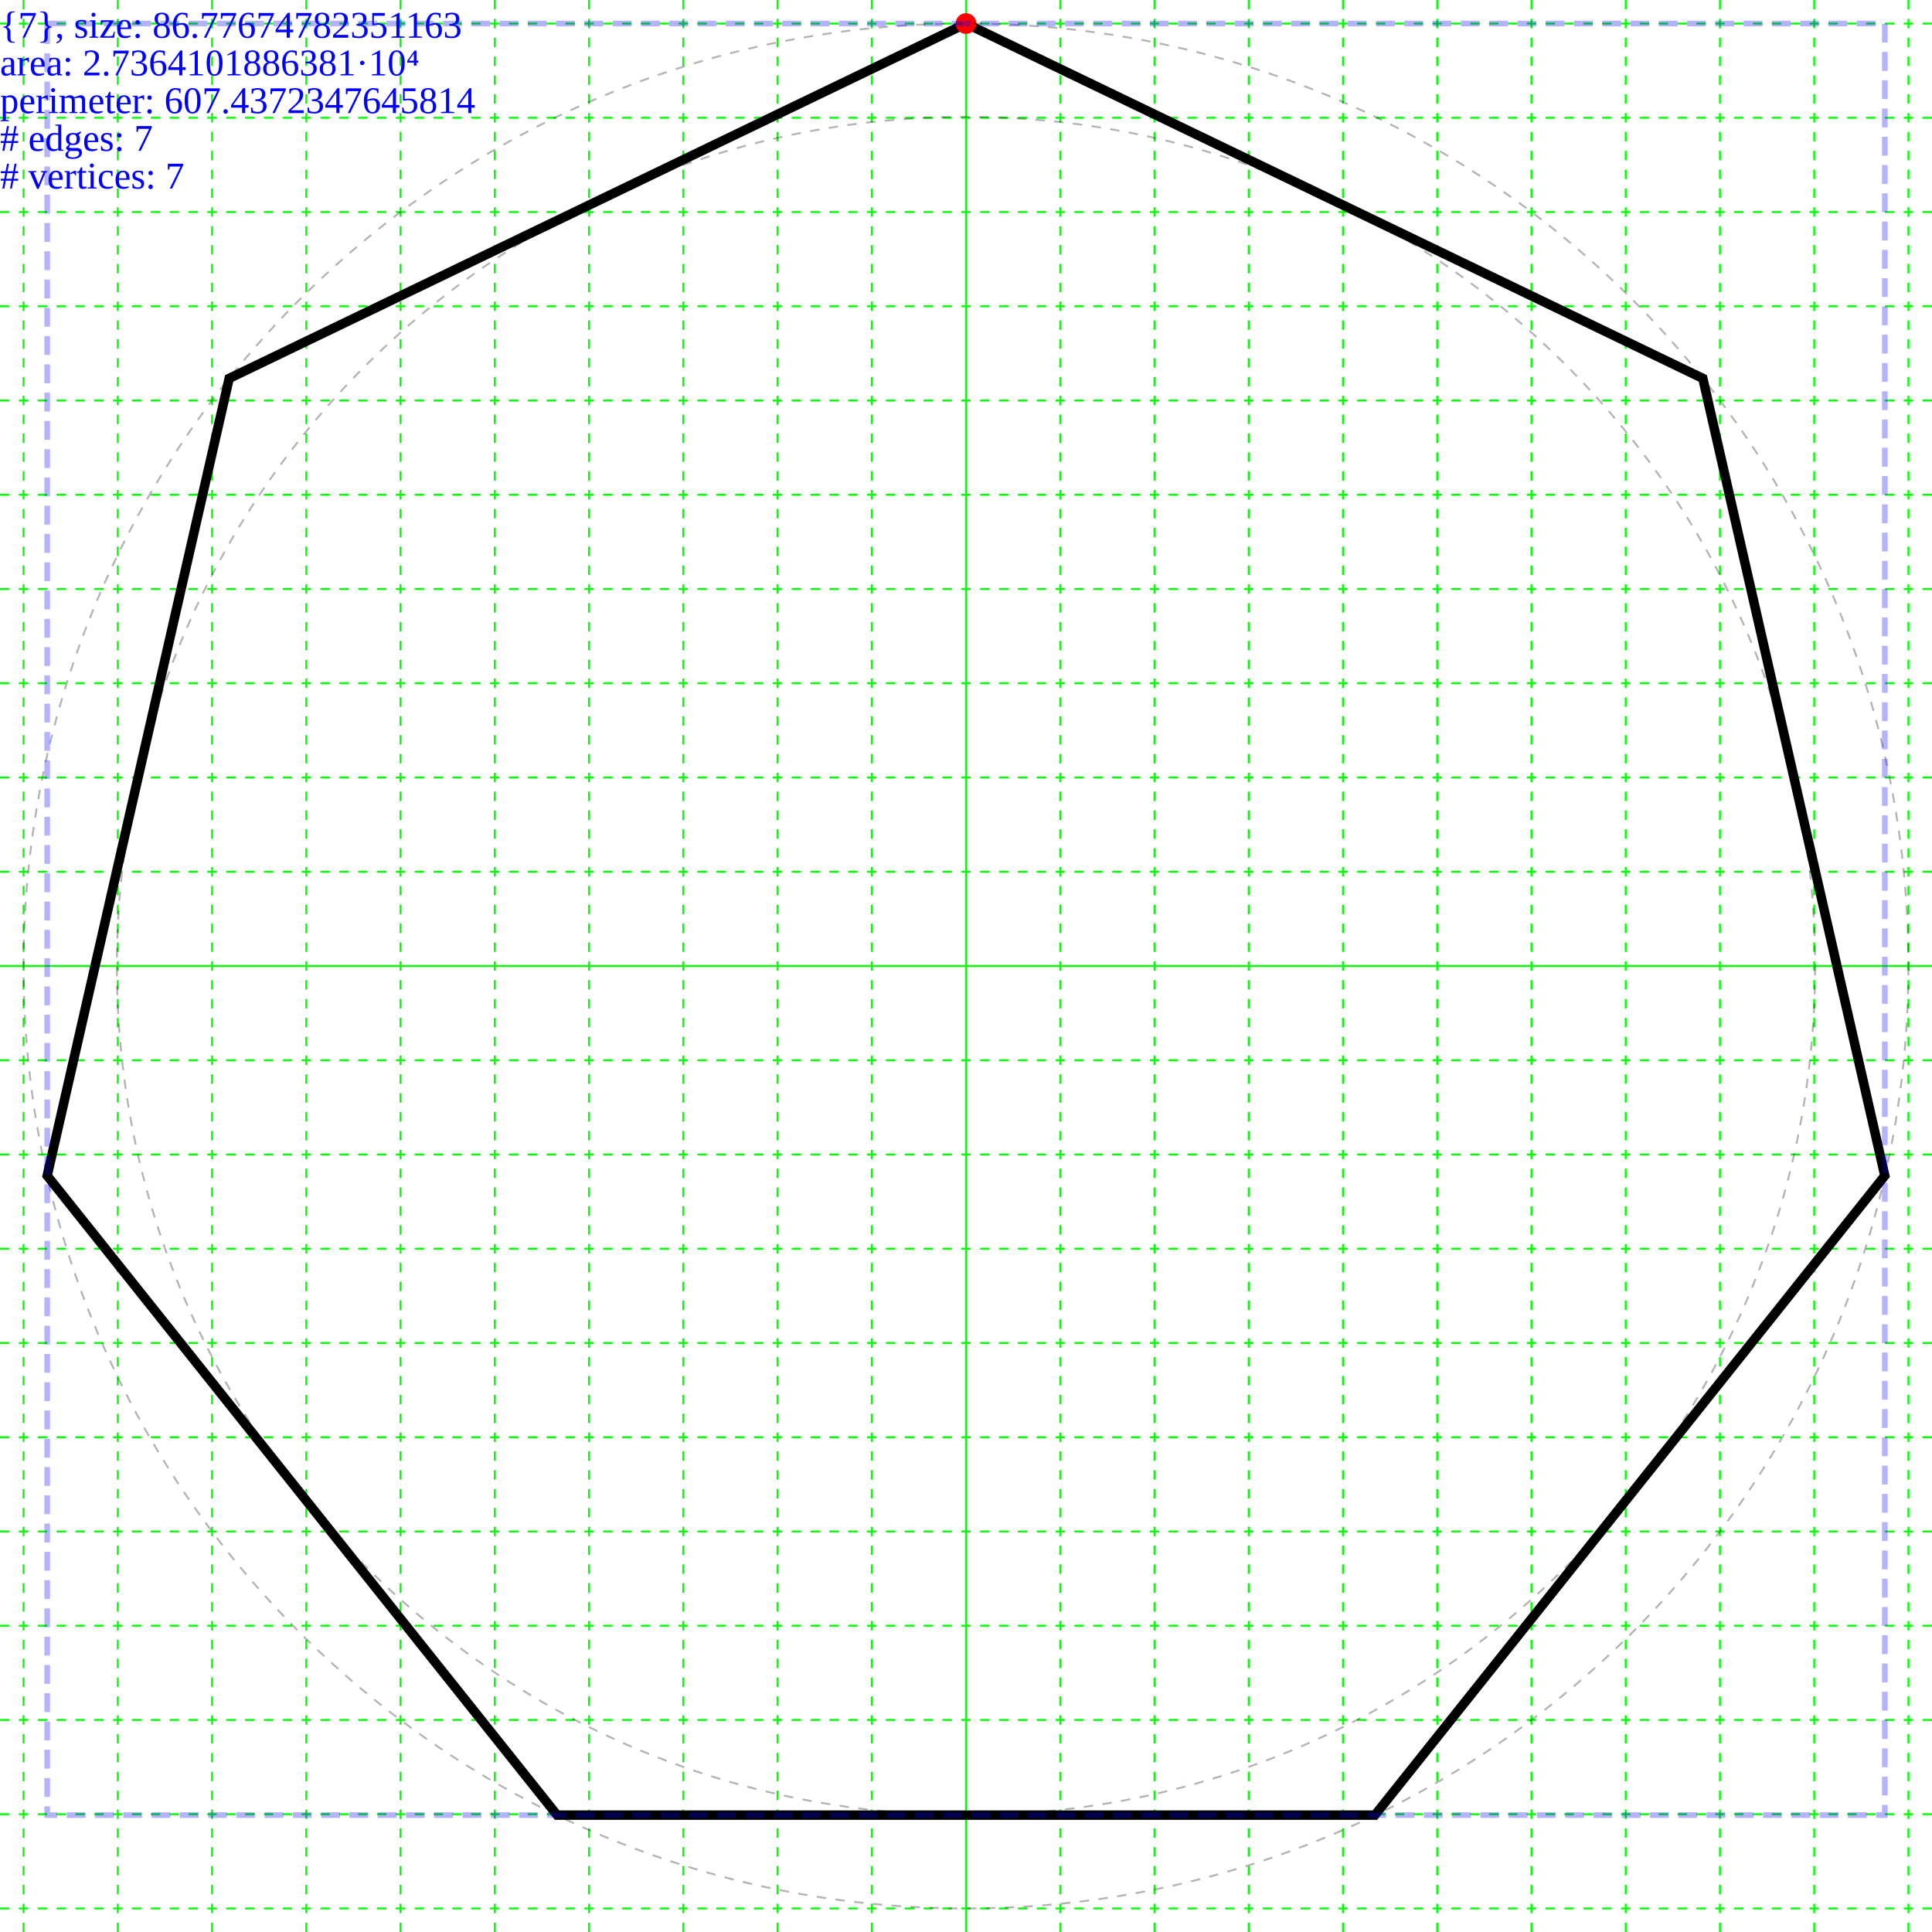
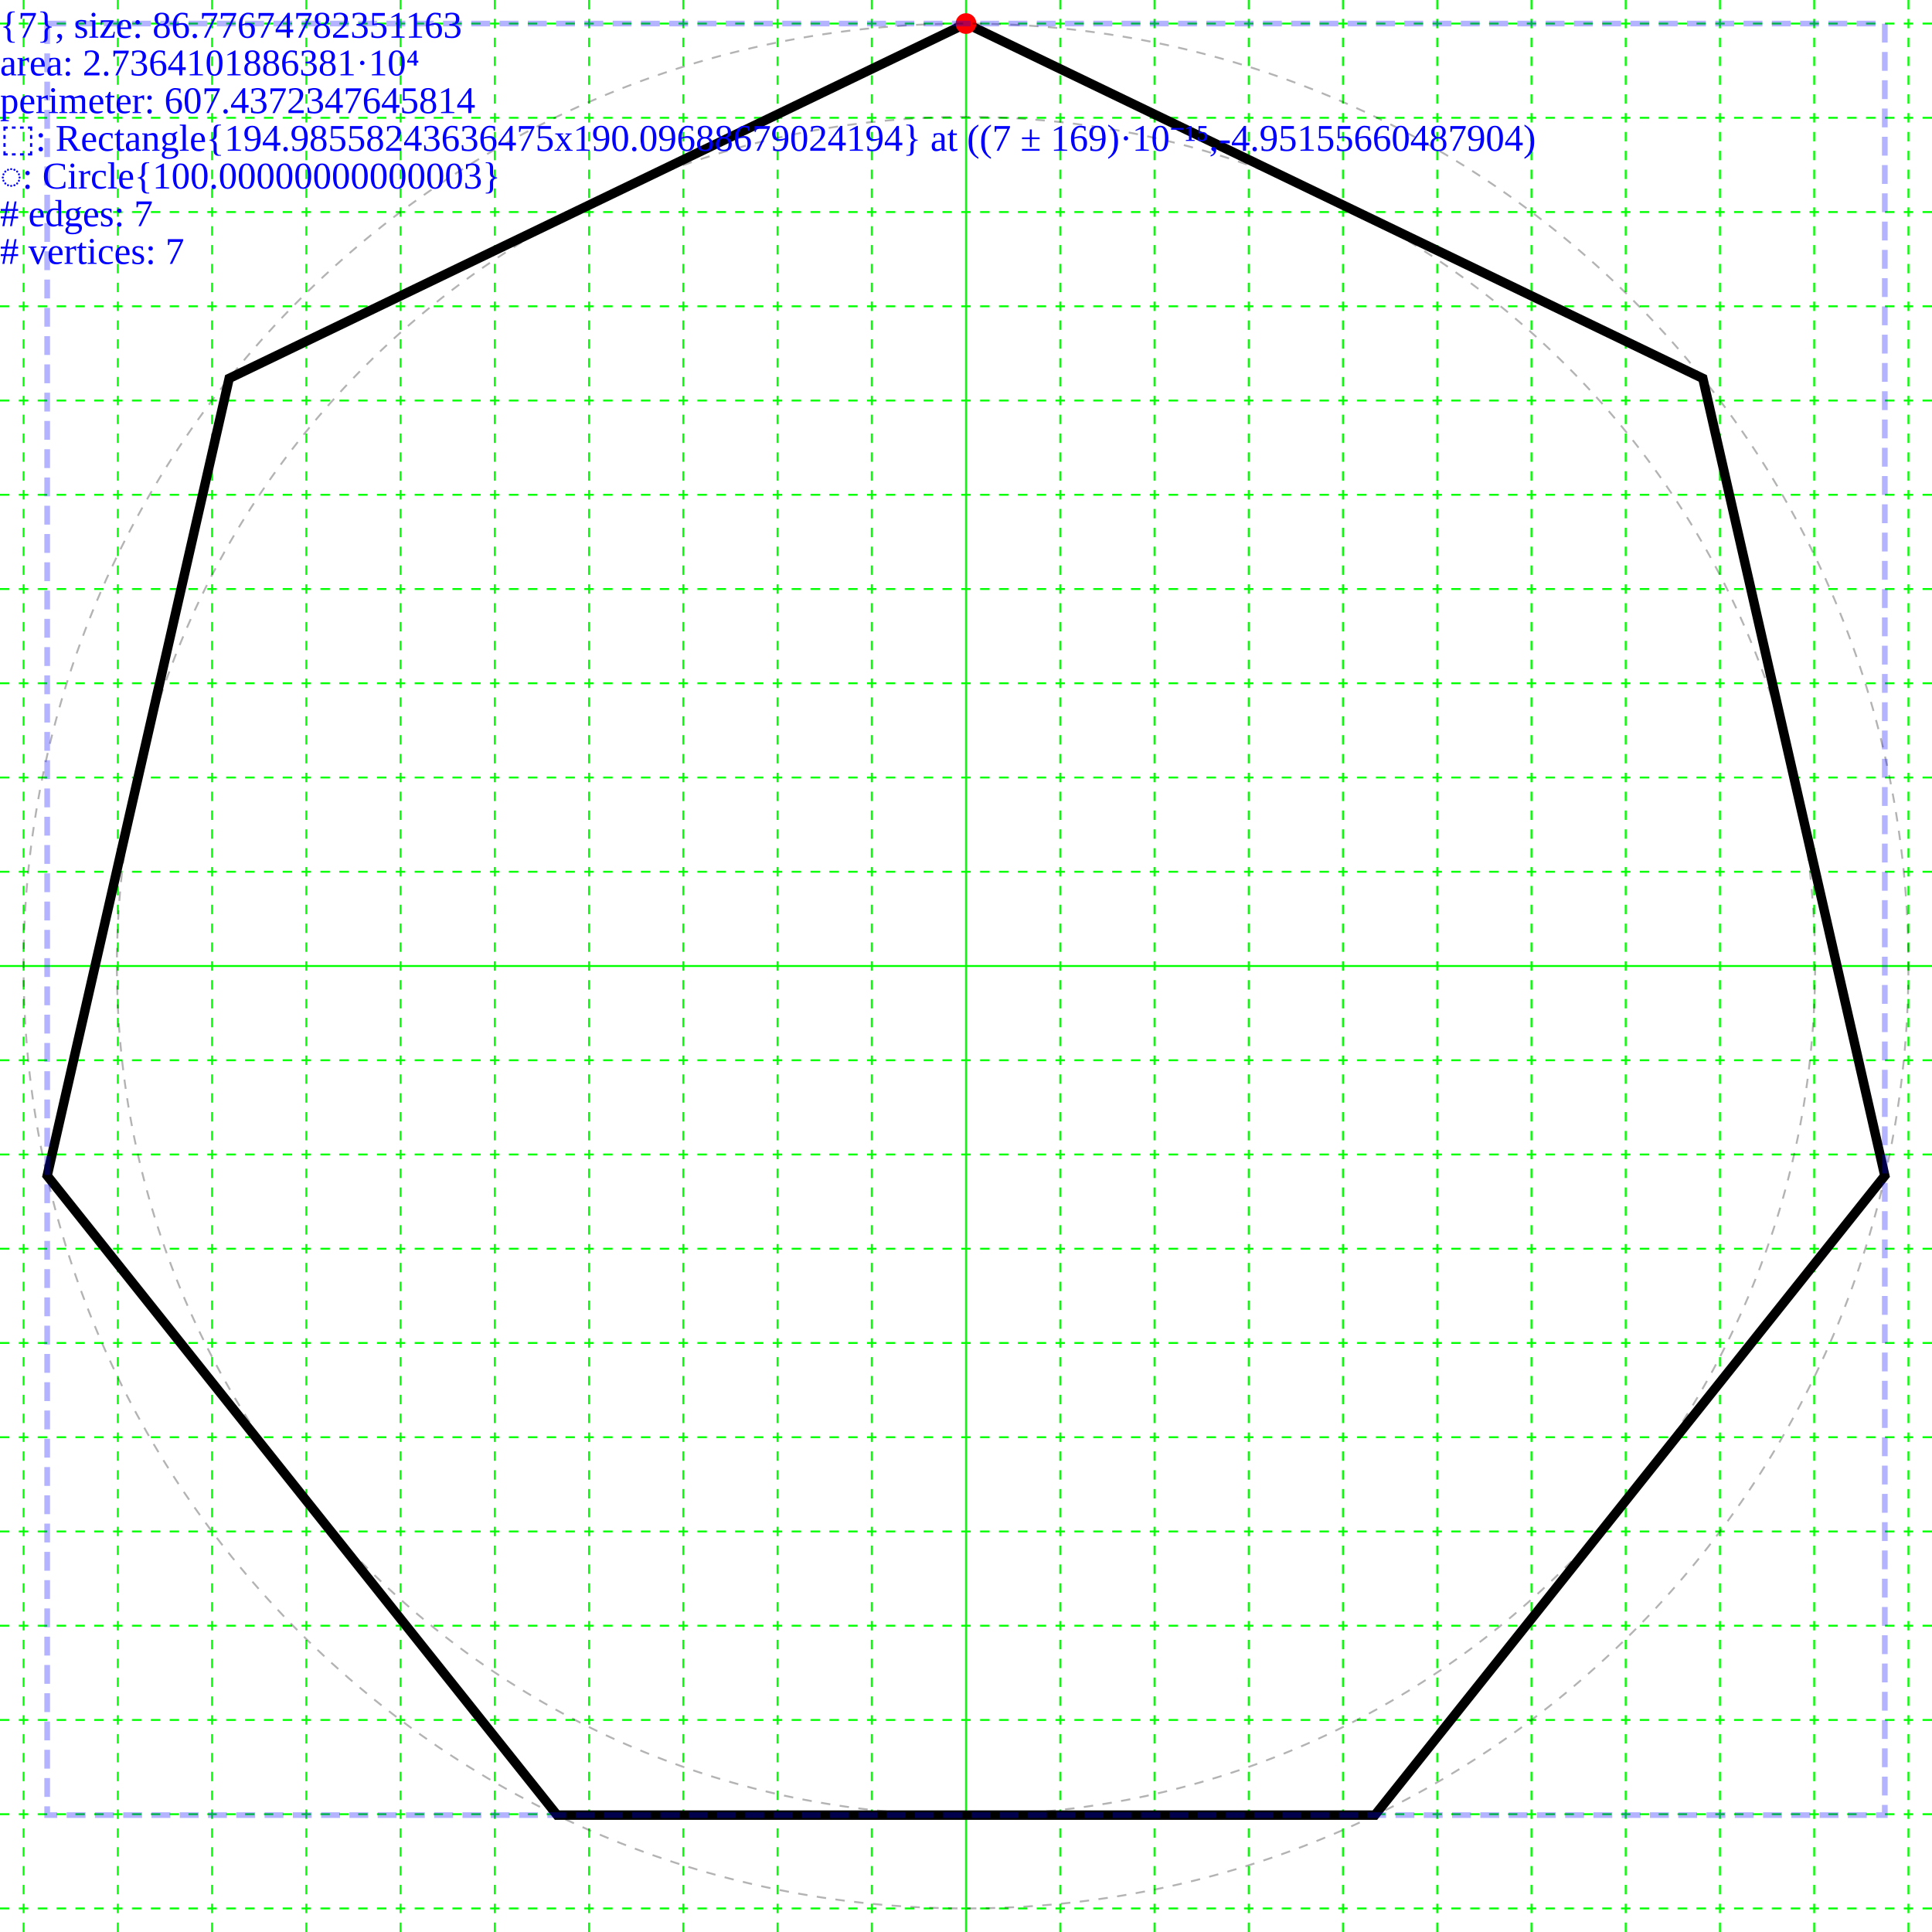
<svg xmlns="http://www.w3.org/2000/svg" height="205.0" width="205.0">
  <g transform="translate(102.5,102.5)">
    <g id="grid">
      <line stroke="#00ff00" stroke-width="0.2" x1="0" x2="0" y1="-102.5" y2="102.5" />
      <line stroke="#00ff00" stroke-dasharray="1,1" stroke-width="0.2" x1="10.0" x2="10.0" y1="-102.5" y2="102.5" />
      <line stroke="#00ff00" stroke-dasharray="1,1" stroke-width="0.2" x1="-10.0" x2="-10.0" y1="-102.5" y2="102.5" />
      <line stroke="#00ff00" stroke-dasharray="1,1" stroke-width="0.2" x1="20.0" x2="20.0" y1="-102.5" y2="102.5" />
      <line stroke="#00ff00" stroke-dasharray="1,1" stroke-width="0.2" x1="-20.0" x2="-20.0" y1="-102.5" y2="102.5" />
      <line stroke="#00ff00" stroke-dasharray="1,1" stroke-width="0.2" x1="30.0" x2="30.0" y1="-102.5" y2="102.5" />
      <line stroke="#00ff00" stroke-dasharray="1,1" stroke-width="0.2" x1="-30.0" x2="-30.0" y1="-102.5" y2="102.5" />
      <line stroke="#00ff00" stroke-dasharray="1,1" stroke-width="0.2" x1="40.0" x2="40.0" y1="-102.5" y2="102.5" />
      <line stroke="#00ff00" stroke-dasharray="1,1" stroke-width="0.2" x1="-40.0" x2="-40.0" y1="-102.5" y2="102.5" />
      <line stroke="#00ff00" stroke-dasharray="1,1" stroke-width="0.2" x1="50.0" x2="50.0" y1="-102.5" y2="102.5" />
      <line stroke="#00ff00" stroke-dasharray="1,1" stroke-width="0.2" x1="-50.0" x2="-50.0" y1="-102.5" y2="102.5" />
      <line stroke="#00ff00" stroke-dasharray="1,1" stroke-width="0.2" x1="60.0" x2="60.0" y1="-102.5" y2="102.5" />
      <line stroke="#00ff00" stroke-dasharray="1,1" stroke-width="0.2" x1="-60.0" x2="-60.0" y1="-102.5" y2="102.5" />
      <line stroke="#00ff00" stroke-dasharray="1,1" stroke-width="0.2" x1="70.0" x2="70.0" y1="-102.5" y2="102.5" />
      <line stroke="#00ff00" stroke-dasharray="1,1" stroke-width="0.2" x1="-70.0" x2="-70.0" y1="-102.5" y2="102.5" />
      <line stroke="#00ff00" stroke-dasharray="1,1" stroke-width="0.2" x1="80.0" x2="80.0" y1="-102.5" y2="102.5" />
      <line stroke="#00ff00" stroke-dasharray="1,1" stroke-width="0.2" x1="-80.0" x2="-80.0" y1="-102.5" y2="102.5" />
      <line stroke="#00ff00" stroke-dasharray="1,1" stroke-width="0.2" x1="90.0" x2="90.0" y1="-102.5" y2="102.5" />
      <line stroke="#00ff00" stroke-dasharray="1,1" stroke-width="0.2" x1="-90.0" x2="-90.0" y1="-102.5" y2="102.5" />
      <line stroke="#00ff00" stroke-dasharray="1,1" stroke-width="0.2" x1="100.0" x2="100.0" y1="-102.5" y2="102.5" />
      <line stroke="#00ff00" stroke-dasharray="1,1" stroke-width="0.2" x1="-100.0" x2="-100.0" y1="-102.5" y2="102.5" />
      <line stroke="#00ff00" stroke-dasharray="1,1" stroke-width="0.2" x1="110.0" x2="110.0" y1="-102.5" y2="102.5" />
      <line stroke="#00ff00" stroke-dasharray="1,1" stroke-width="0.2" x1="-110.0" x2="-110.0" y1="-102.5" y2="102.5" />
      <line stroke="#00ff00" stroke-width="0.2" x1="-102.5" x2="102.5" y1="0" y2="0" />
      <line stroke="#00ff00" stroke-dasharray="1,1" stroke-width="0.2" x1="-102.5" x2="102.5" y1="10.0" y2="10.0" />
      <line stroke="#00ff00" stroke-dasharray="1,1" stroke-width="0.2" x1="-102.5" x2="102.5" y1="-10.0" y2="-10.0" />
      <line stroke="#00ff00" stroke-dasharray="1,1" stroke-width="0.2" x1="-102.5" x2="102.5" y1="20.0" y2="20.0" />
      <line stroke="#00ff00" stroke-dasharray="1,1" stroke-width="0.2" x1="-102.5" x2="102.5" y1="-20.0" y2="-20.0" />
      <line stroke="#00ff00" stroke-dasharray="1,1" stroke-width="0.2" x1="-102.5" x2="102.5" y1="30.0" y2="30.0" />
      <line stroke="#00ff00" stroke-dasharray="1,1" stroke-width="0.2" x1="-102.5" x2="102.5" y1="-30.0" y2="-30.0" />
      <line stroke="#00ff00" stroke-dasharray="1,1" stroke-width="0.2" x1="-102.5" x2="102.5" y1="40.0" y2="40.0" />
      <line stroke="#00ff00" stroke-dasharray="1,1" stroke-width="0.2" x1="-102.5" x2="102.5" y1="-40.0" y2="-40.0" />
      <line stroke="#00ff00" stroke-dasharray="1,1" stroke-width="0.2" x1="-102.5" x2="102.5" y1="50.0" y2="50.0" />
      <line stroke="#00ff00" stroke-dasharray="1,1" stroke-width="0.2" x1="-102.5" x2="102.5" y1="-50.0" y2="-50.0" />
      <line stroke="#00ff00" stroke-dasharray="1,1" stroke-width="0.2" x1="-102.5" x2="102.5" y1="60.0" y2="60.0" />
      <line stroke="#00ff00" stroke-dasharray="1,1" stroke-width="0.2" x1="-102.5" x2="102.5" y1="-60.0" y2="-60.0" />
      <line stroke="#00ff00" stroke-dasharray="1,1" stroke-width="0.2" x1="-102.5" x2="102.5" y1="70.0" y2="70.0" />
      <line stroke="#00ff00" stroke-dasharray="1,1" stroke-width="0.2" x1="-102.5" x2="102.5" y1="-70.0" y2="-70.0" />
      <line stroke="#00ff00" stroke-dasharray="1,1" stroke-width="0.2" x1="-102.5" x2="102.5" y1="80.0" y2="80.0" />
      <line stroke="#00ff00" stroke-dasharray="1,1" stroke-width="0.2" x1="-102.5" x2="102.5" y1="-80.0" y2="-80.0" />
      <line stroke="#00ff00" stroke-dasharray="1,1" stroke-width="0.2" x1="-102.5" x2="102.5" y1="90.0" y2="90.0" />
      <line stroke="#00ff00" stroke-dasharray="1,1" stroke-width="0.2" x1="-102.5" x2="102.5" y1="-90.0" y2="-90.0" />
      <line stroke="#00ff00" stroke-dasharray="1,1" stroke-width="0.2" x1="-102.5" x2="102.5" y1="100.0" y2="100.0" />
      <line stroke="#00ff00" stroke-dasharray="1,1" stroke-width="0.2" x1="-102.5" x2="102.5" y1="-100.0" y2="-100.0" />
      <line stroke="#00ff00" stroke-dasharray="1,1" stroke-width="0.2" x1="-102.5" x2="102.5" y1="110.0" y2="110.0" />
      <line stroke="#00ff00" stroke-dasharray="1,1" stroke-width="0.2" x1="-102.5" x2="102.5" y1="-110.0" y2="-110.0" />
      <line stroke="#00ff00" stroke-dasharray="1,1" stroke-width="0.2" x1="-102.5" x2="102.5" y1="120.0" y2="120.0" />
      <line stroke="#00ff00" stroke-dasharray="1,1" stroke-width="0.2" x1="-102.5" x2="102.5" y1="-120.0" y2="-120.0" />
      <line stroke="#00ff00" stroke-dasharray="1,1" stroke-width="0.2" x1="-102.5" x2="102.5" y1="130.0" y2="130.0" />
      <line stroke="#00ff00" stroke-dasharray="1,1" stroke-width="0.2" x1="-102.5" x2="102.5" y1="-130.0" y2="-130.0" />
      <line stroke="#00ff00" stroke-dasharray="1,1" stroke-width="0.2" x1="-102.5" x2="102.5" y1="140.0" y2="140.0" />
      <line stroke="#00ff00" stroke-dasharray="1,1" stroke-width="0.2" x1="-102.5" x2="102.5" y1="-140.0" y2="-140.0" />
      <line stroke="#00ff00" stroke-dasharray="1,1" stroke-width="0.2" x1="-102.5" x2="102.5" y1="150.0" y2="150.0" />
      <line stroke="#00ff00" stroke-dasharray="1,1" stroke-width="0.2" x1="-102.5" x2="102.5" y1="-150.0" y2="-150.0" />
      <line stroke="#00ff00" stroke-dasharray="1,1" stroke-width="0.2" x1="-102.5" x2="102.5" y1="160.0" y2="160.0" />
      <line stroke="#00ff00" stroke-dasharray="1,1" stroke-width="0.2" x1="-102.5" x2="102.5" y1="-160.0" y2="-160.0" />
      <line stroke="#00ff00" stroke-dasharray="1,1" stroke-width="0.2" x1="-102.5" x2="102.5" y1="170.0" y2="170.0" />
      <line stroke="#00ff00" stroke-dasharray="1,1" stroke-width="0.2" x1="-102.5" x2="102.5" y1="-170.0" y2="-170.0" />
      <line stroke="#00ff00" stroke-dasharray="1,1" stroke-width="0.2" x1="-102.5" x2="102.5" y1="180.0" y2="180.0" />
      <line stroke="#00ff00" stroke-dasharray="1,1" stroke-width="0.2" x1="-102.5" x2="102.5" y1="-180.0" y2="-180.0" />
      <line stroke="#00ff00" stroke-dasharray="1,1" stroke-width="0.2" x1="-102.5" x2="102.5" y1="190.0" y2="190.0" />
      <line stroke="#00ff00" stroke-dasharray="1,1" stroke-width="0.2" x1="-102.5" x2="102.5" y1="-190.0" y2="-190.0" />
      <line stroke="#00ff00" stroke-dasharray="1,1" stroke-width="0.2" x1="-102.5" x2="102.5" y1="200.0" y2="200.0" />
      <line stroke="#00ff00" stroke-dasharray="1,1" stroke-width="0.2" x1="-102.5" x2="102.5" y1="-200.0" y2="-200.0" />
      <line stroke="#00ff00" stroke-dasharray="1,1" stroke-width="0.2" x1="-102.5" x2="102.5" y1="210.0" y2="210.0" />
      <line stroke="#00ff00" stroke-dasharray="1,1" stroke-width="0.2" x1="-102.5" x2="102.5" y1="-210.0" y2="-210.0" />
    </g>
    <g>
      <polygon fill="none" points="6.123233995736767E-15,-100 78.183,-62.349 97.493,22.252 43.388,90.097 -43.388,90.097 -97.493,22.252 -78.183,-62.349" stroke="black" stroke-width="1" />
      <circle cx="6.123233995736767E-15" cy="-100" fill="#ff0000" r="1.1" />
      <circle fill="none" r="90.097" stroke="black" stroke-dasharray="1,1" stroke-opacity="0.3" stroke-width="0.2" />
      <circle fill="none" r="100" stroke="black" stroke-dasharray="1,1" stroke-opacity="0.3" stroke-width="0.2" />
      <rect fill="none" height="190.097" stroke="blue" stroke-dasharray="2,1" stroke-opacity="0.3" stroke-width="0.6" width="194.986" x="-97.493" y="-100" />
    </g>
  </g>
  <g>
    <text fill="blue" font-size="4.0" id="info" x="0" y="0">
      <tspan dy="4.0" x="0">{7}, size: 86.77674782351163</tspan>
      <tspan dy="4.0" x="0">area: 2.7364101886381·10⁴</tspan>
      <tspan dy="4.0" x="0">perimeter: 607.4372347645814</tspan>
+       <tspan dy="4.0" x="0">⬚: Rectangle{194.98558243636475x190.09688679024194} at ((7 ± 169)·10⁻¹⁵,-4.95155660487904)</tspan>
+       <tspan dy="4.0" x="0">◌: Circle{100.00000000000003}</tspan>
      <tspan dy="4.0" x="0"># edges: 7</tspan>
      <tspan dy="4.0" x="0"># vertices: 7</tspan>
    </text>
  </g>
</svg>
